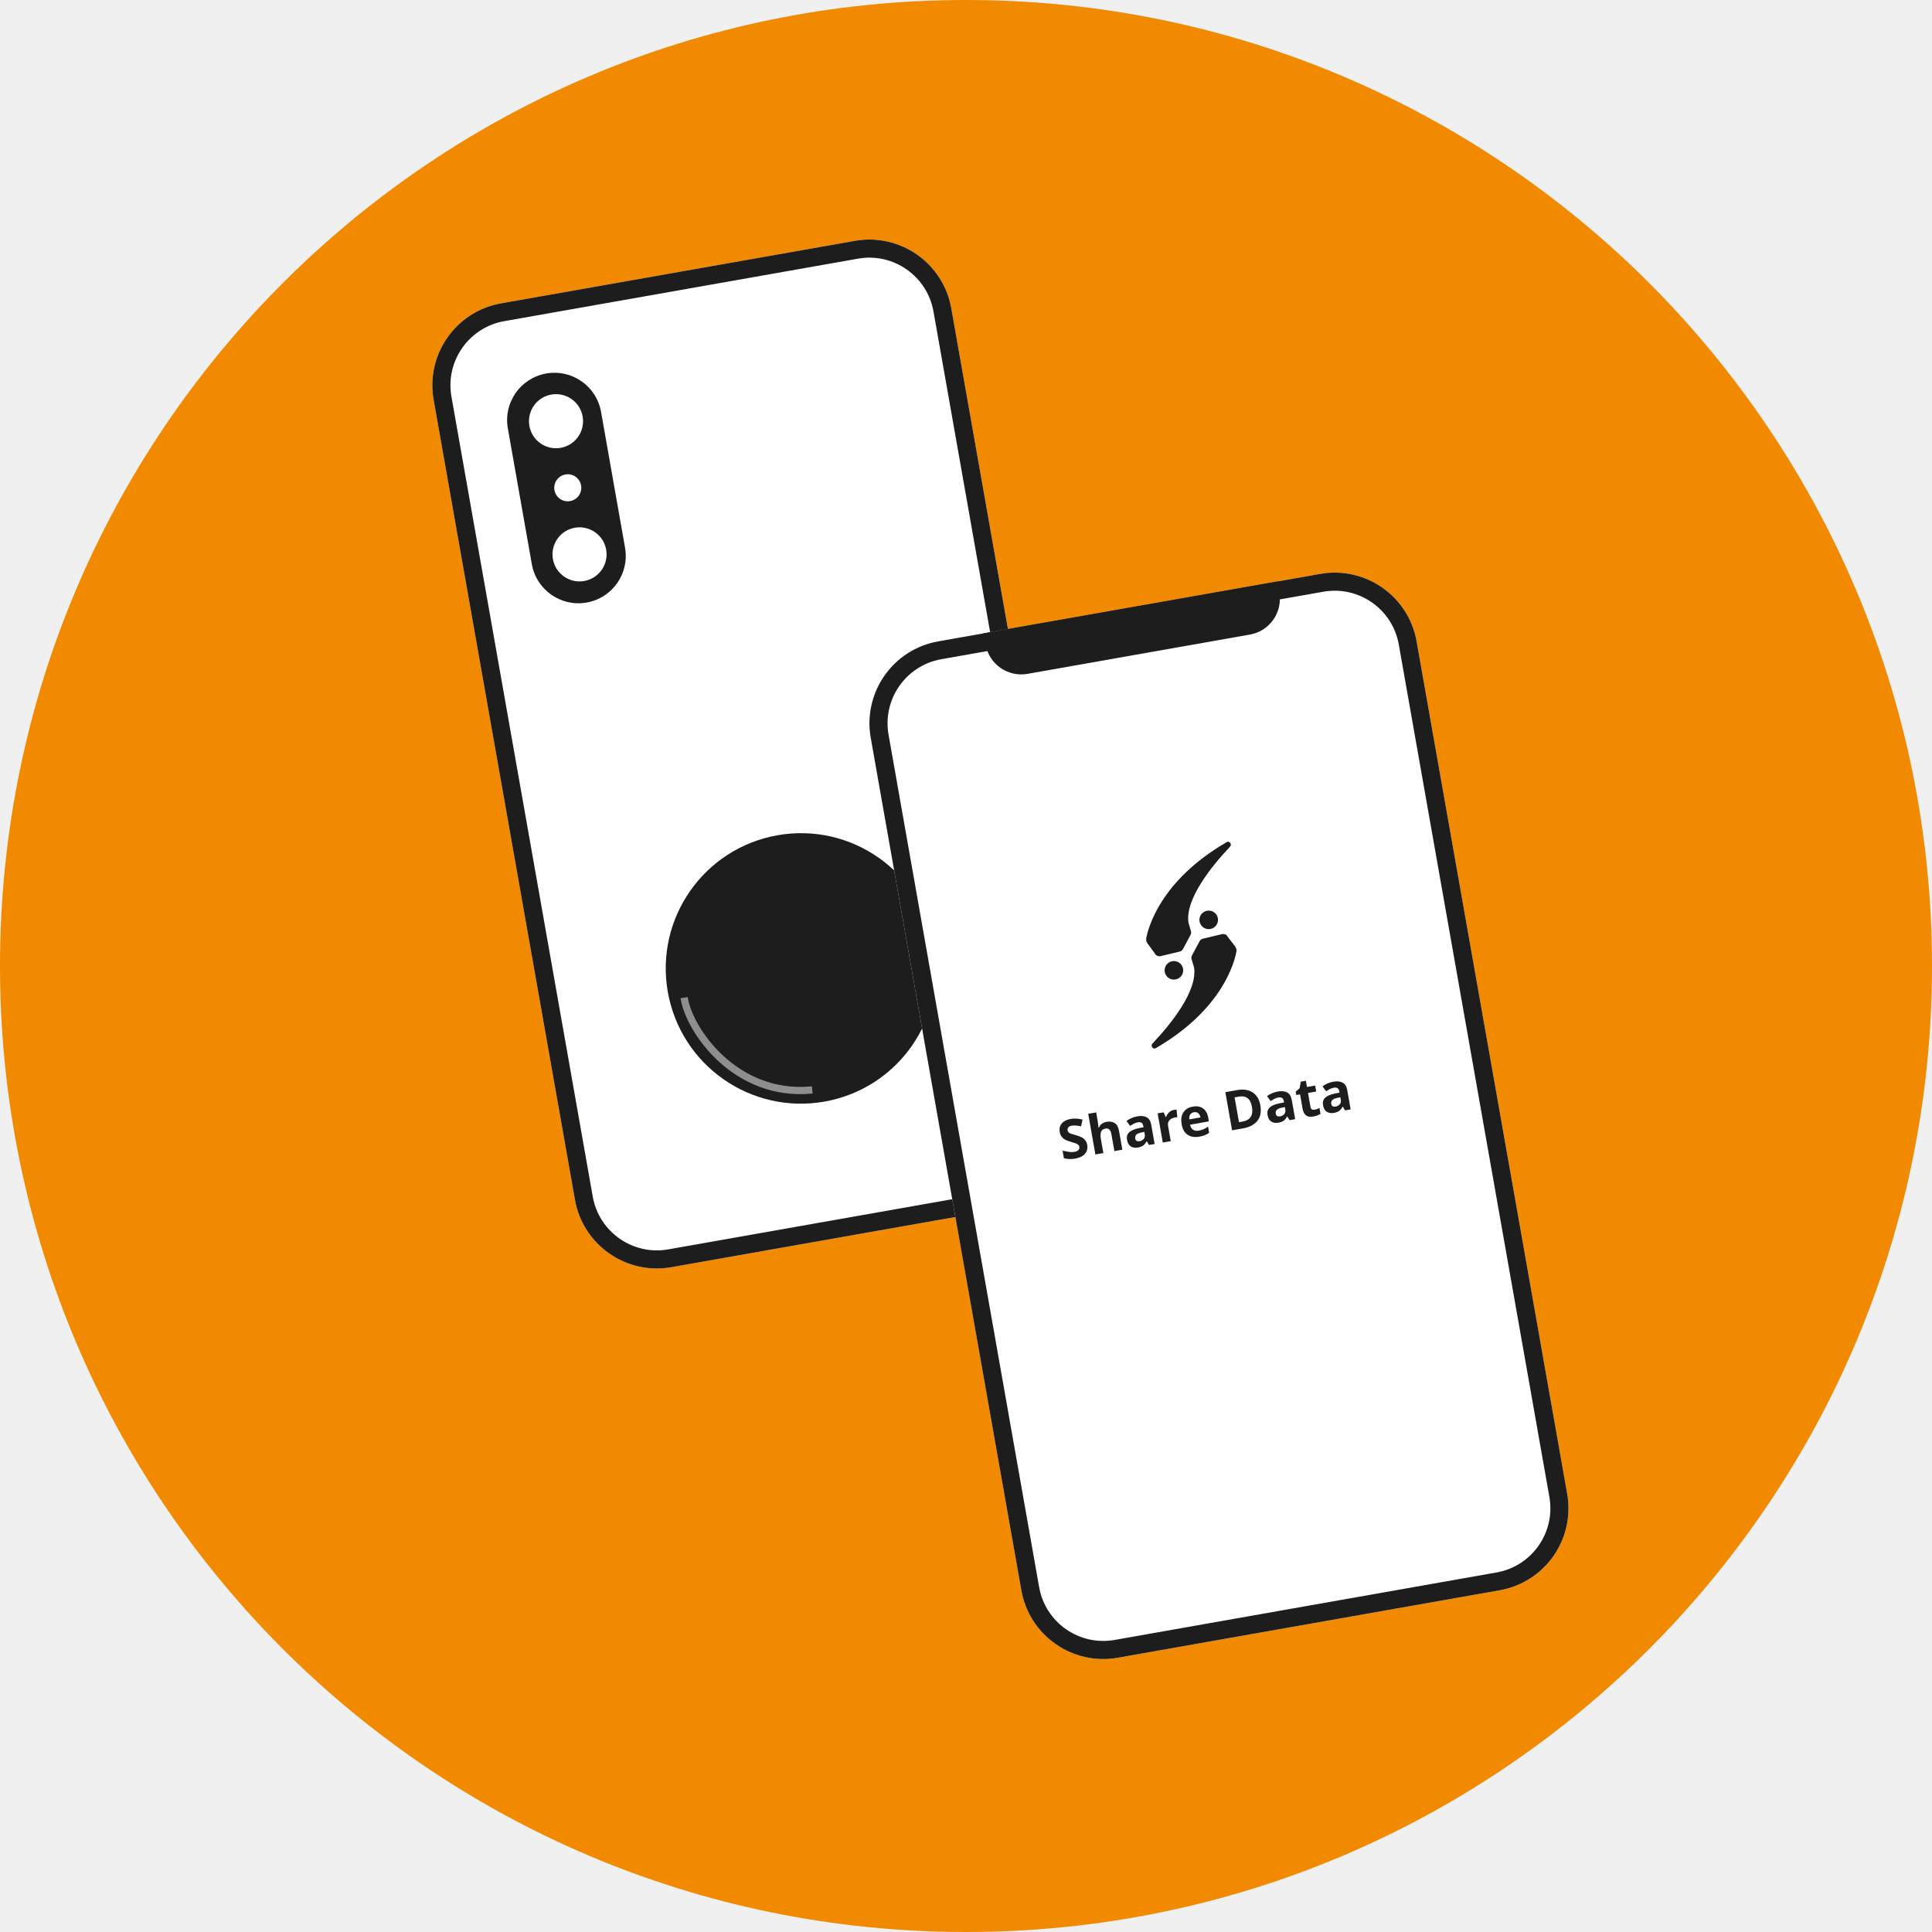
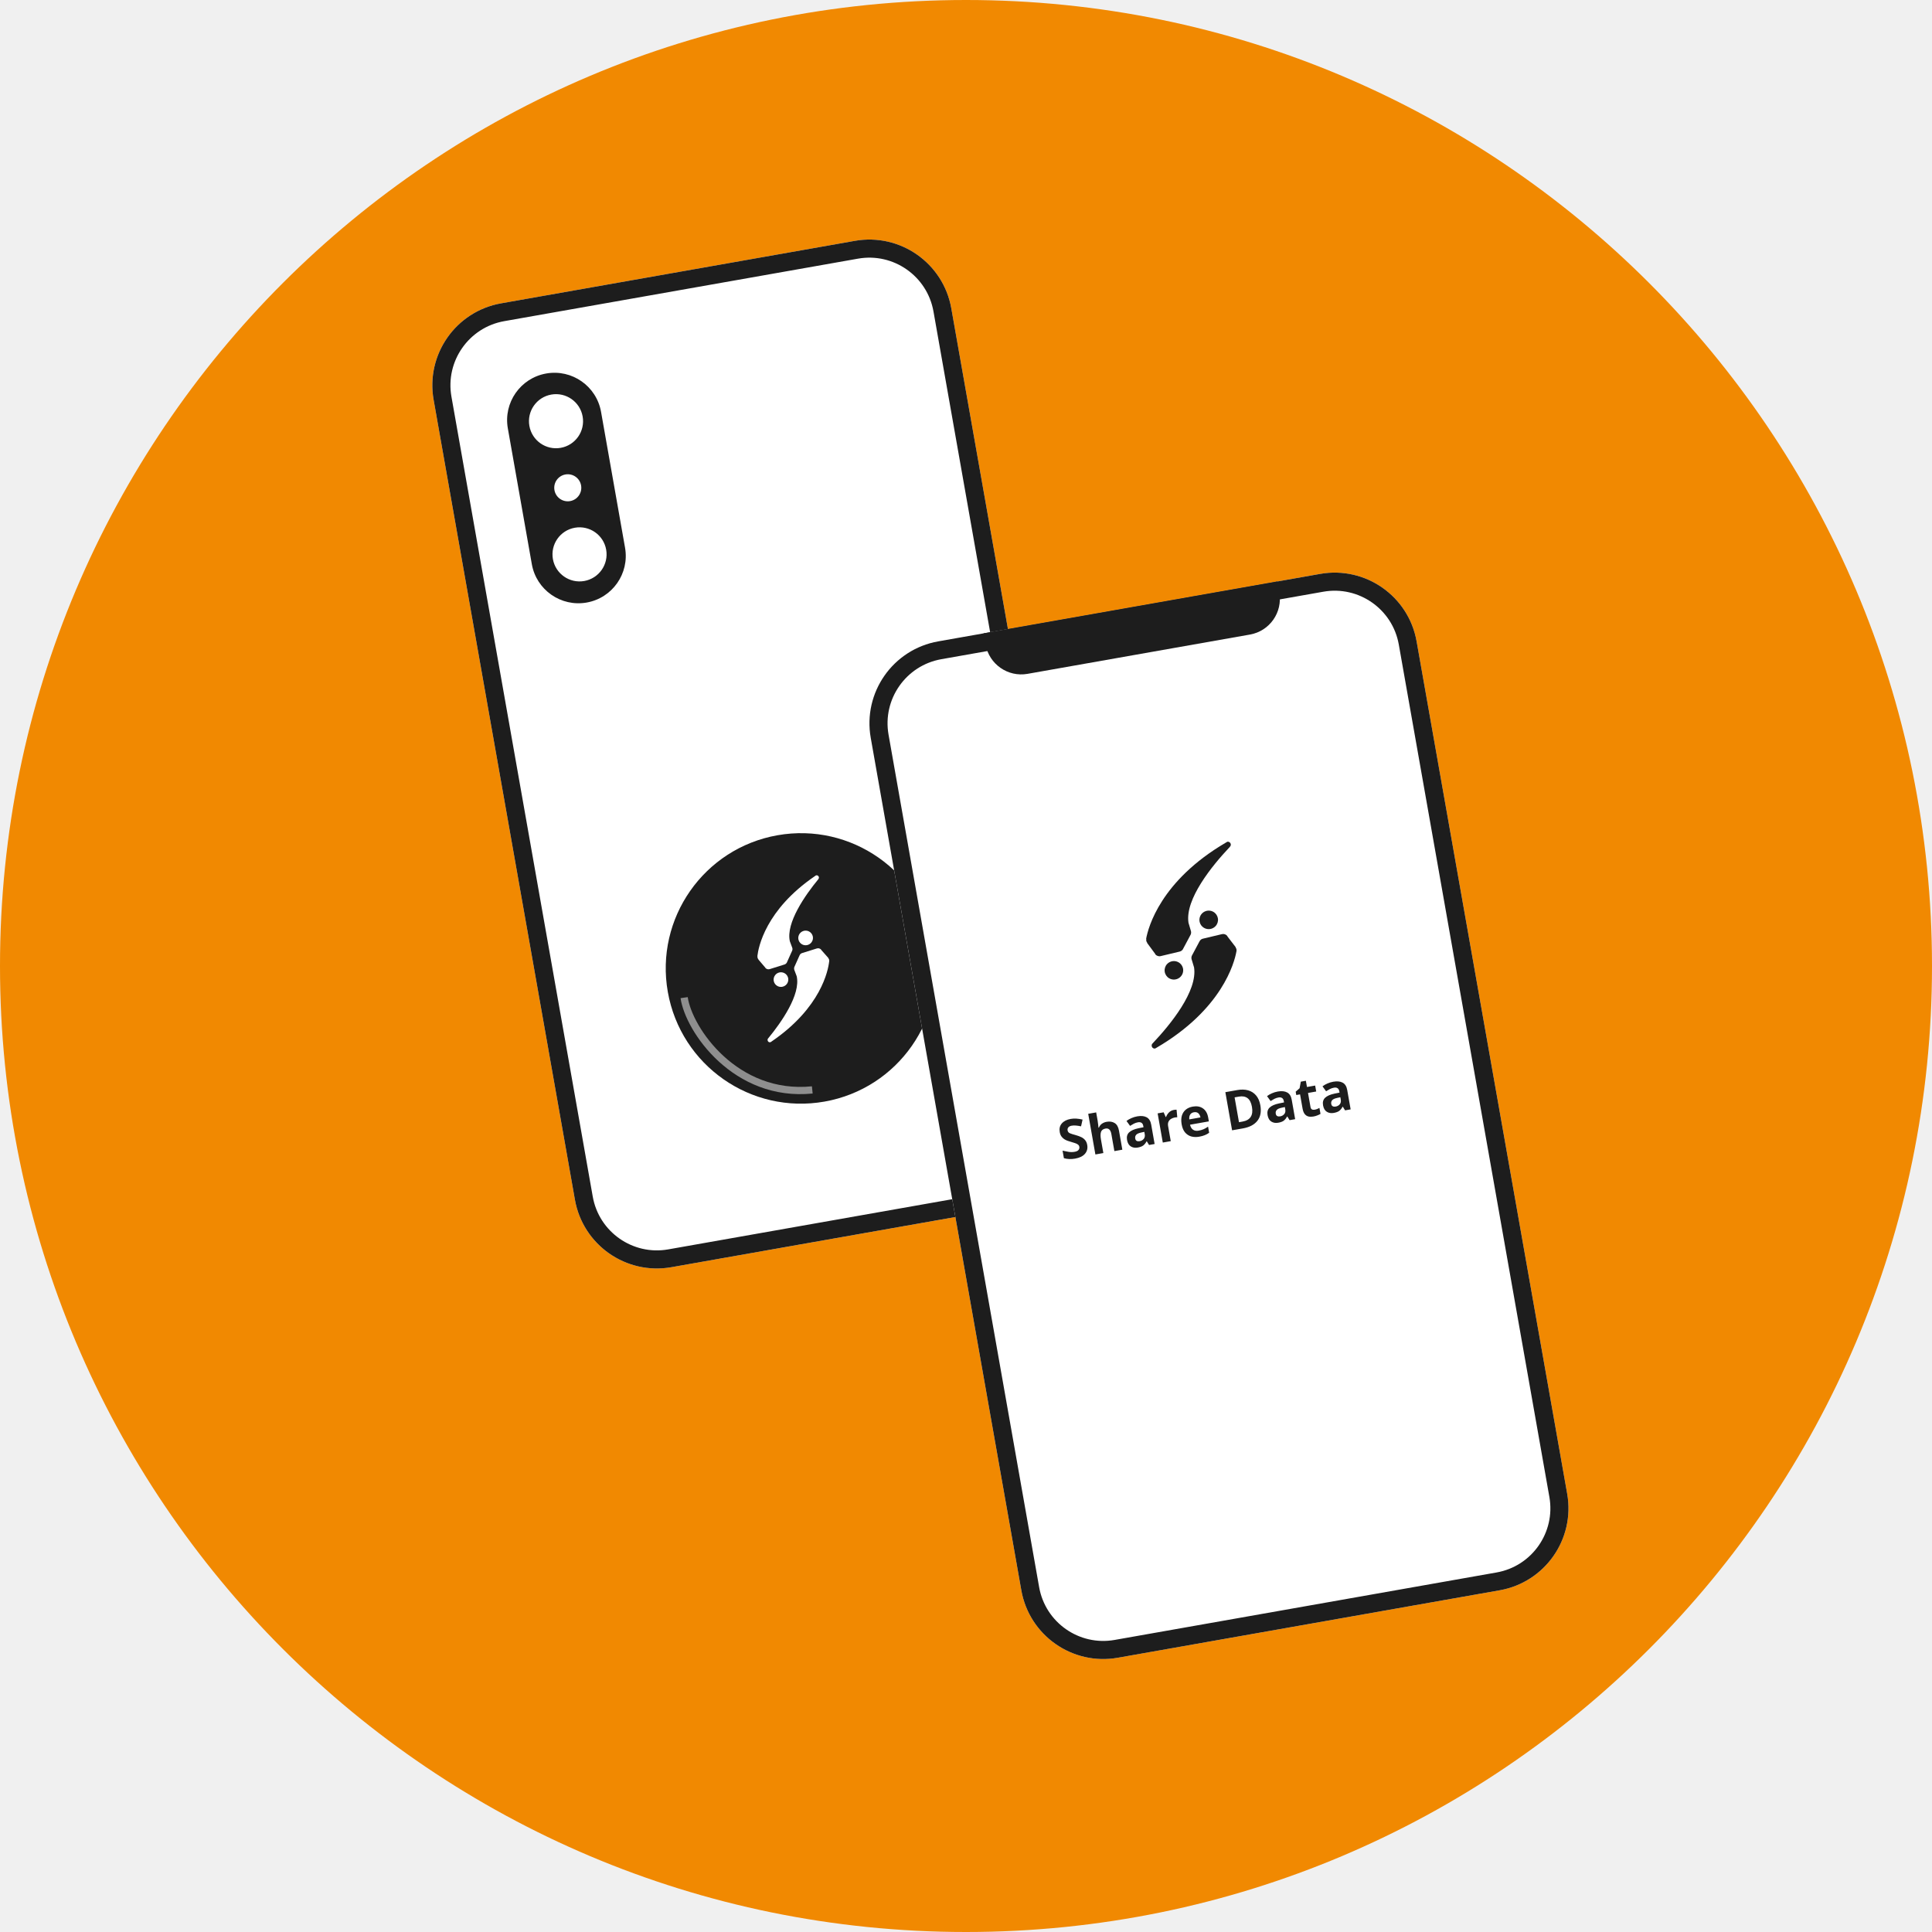
<svg xmlns="http://www.w3.org/2000/svg" width="534" height="534" viewBox="0 0 534 534">
  <g id="how_3" transform="translate(-1137 -1677)">
    <circle id="Ellipse_215" data-name="Ellipse 215" cx="267" cy="267" r="267" transform="translate(1137 1677)" fill="#f18901" />
    <g id="Groupe_75" data-name="Groupe 75" transform="matrix(0.985, -0.174, 0.174, 0.985, -264.337, 230.374)">
      <g id="Rectangle_249" data-name="Rectangle 249" transform="translate(1226.816 1774.553)" fill="#fff" stroke="#1d1d1d" stroke-width="5">
        <rect width="145.264" height="270.467" rx="23" stroke="none" />
        <rect x="2.5" y="2.5" width="140.264" height="265.467" rx="20.5" fill="none" />
      </g>
      <rect id="Rectangle_250" data-name="Rectangle 250" width="26.158" height="64.273" rx="13.079" transform="translate(1245.638 1795.813)" fill="#1d1d1d" />
      <circle id="Ellipse_216" data-name="Ellipse 216" cx="37.368" cy="37.368" r="37.368" transform="translate(1262.08 1932.581)" fill="#1d1d1d" />
      <circle id="Ellipse_217" data-name="Ellipse 217" cx="7.474" cy="7.474" r="7.474" transform="translate(1251.617 1801.792)" fill="#fff" />
      <circle id="Ellipse_218" data-name="Ellipse 218" cx="7.474" cy="7.474" r="7.474" transform="translate(1251.617 1839.16)" fill="#fff" />
      <circle id="Ellipse_219" data-name="Ellipse 219" cx="3.737" cy="3.737" r="3.737" transform="translate(1255.354 1824.213)" fill="#fff" />
      <path id="Tracé_636" data-name="Tracé 636" d="M11132.576,508.121c-.28,9.028,9.2,29.7,30.435,31.271" transform="translate(-9866.327 1464.161)" fill="none" stroke="#fff" stroke-width="2" opacity="0.5" />
    </g>
    <g id="Groupe_74" data-name="Groupe 74" transform="matrix(0.985, -0.174, 0.174, 0.985, -130.771, 332.728)">
      <g id="Rectangle_247" data-name="Rectangle 247" transform="translate(1215.816 1763.553)" fill="#fff" stroke="#1d1d1d" stroke-width="5">
        <rect width="153.178" height="285.203" rx="23" stroke="none" />
        <rect x="2.5" y="2.5" width="148.178" height="280.203" rx="20.5" fill="none" />
      </g>
      <path id="Rectangle_248" data-name="Rectangle 248" d="M0,0H82.424a0,0,0,0,1,0,0V3.13a10,10,0,0,1-10,10H10a10,10,0,0,1-10-10V0A0,0,0,0,1,0,0Z" transform="translate(1251.558 1763.553)" fill="#1d1d1d" />
      <text id="Share_Data" data-name="Share Data" transform="translate(1247.484 1910.727)" fill="#1d1d1d" font-size="15" font-family="Poppins-Bold, Poppins" font-weight="700">
        <tspan x="0" y="0">Share Data</tspan>
      </text>
      <g id="Logo" transform="translate(1269.836 1836.159) rotate(-9)">
        <path id="Tracé_645" data-name="Tracé 645" d="M10.782,19.149a2.557,2.557,0,0,1-1.758,2.26,2.582,2.582,0,0,1-2.767-.774,2.55,2.55,0,0,1,.735-3.9,2.582,2.582,0,0,1,3.184.6,2.551,2.551,0,0,1,.607,1.824Z" transform="translate(4.454 11.61)" fill="#1d1d1d" />
        <path id="Tracé_646" data-name="Tracé 646" d="M34.618,1.815l-.449.093C13.646,6.021,6.255,17.08,4.71,19.813l-.015.149a1.164,1.164,0,0,0-.157.477,1.354,1.354,0,0,0,.06.512l-.013.136,1.11,3.54-.011.108a1.464,1.464,0,0,0,1.28.959l5.336.523a1.5,1.5,0,0,0,.989-.272l.2-.186L16.51,22.95l.121-.111a1.491,1.491,0,0,0,.441-.859l.011-.108.109-2.381c1.159-6.5,11.343-12.818,17.542-16.052l.323-.214a.773.773,0,0,0,.272-.534.814.814,0,0,0-.18-.579.822.822,0,0,0-.531-.3Z" transform="translate(3.572 0)" fill="#1d1d1d" />
        <path id="Tracé_647" data-name="Tracé 647" d="M13.256,13.137a2.558,2.558,0,0,1,1.81-2.2,2.582,2.582,0,0,1,2.735.825,2.55,2.55,0,0,1-.771,3.878,2.582,2.582,0,0,1-3.2-.633,2.55,2.55,0,0,1-.573-1.873Z" transform="translate(10.494 7.165)" fill="#1d1d1d" />
        <path id="Tracé_648" data-name="Tracé 648" d="M.774,39.089,1.236,39C21.746,34.882,29.15,23.825,30.683,21.091a.731.731,0,0,0,.083-.142,1.353,1.353,0,0,0,.1-.975l.015-.149L29.7,16.292l.011-.108a1.451,1.451,0,0,0-1.28-.959L23.089,14.7a1.373,1.373,0,0,0-.99.286l-.2.172L18.88,17.967l-.136.123a1.466,1.466,0,0,0-.44.846l-.011.108L18.2,21.413C17.026,27.927,6.843,34.23.644,37.464l-.319.174a.76.76,0,0,0-.271.52.789.789,0,0,0,.4.839.8.8,0,0,0,.317.093Z" transform="translate(0 10.238)" fill="#1d1d1d" />
      </g>
    </g>
+     <g id="Logo-2" data-name="Logo" transform="matrix(0.921, -0.391, 0.391, 0.921, 1334.041, 1929.075)">
+       <path id="Tracé_645-2" data-name="Tracé 645" d="M9.7,18.575a2.018,2.018,0,0,1-1.388,1.784,2.039,2.039,0,0,1-2.185-.611,2.013,2.013,0,0,1,.58-3.083,2.039,2.039,0,0,1,2.514.47,2.014,2.014,0,0,1,.479,1.44Z" transform="translate(2.337 6.093)" fill="#fff" />
+       <path id="Tracé_646-2" data-name="Tracé 646" d="M28.287,1.815l-.354.073c-16.2,3.248-22.039,11.98-23.26,14.137l-.012.118a.919.919,0,0,0-.124.376,1.069,1.069,0,0,0,.047.4l-.01.107.877,2.795-.008.085a1.156,1.156,0,0,0,1.011.757l4.213.413a1.182,1.182,0,0,0,.781-.215l.155-.147L13.99,18.5l.1-.088a1.177,1.177,0,0,0,.348-.678l.008-.086.086-1.88c.915-5.134,8.956-10.12,13.85-12.674l.255-.169a.61.61,0,0,0,.215-.421.643.643,0,0,0-.142-.457.649.649,0,0,0-.42-.234Z" transform="translate(1.874 0)" fill="#fff" />
+       <path id="Tracé_647-2" data-name="Tracé 647" d="M13.253,12.651a2.02,2.02,0,0,1,1.429-1.735,2.038,2.038,0,0,1,2.159.651,2.013,2.013,0,0,1-.609,3.062,2.039,2.039,0,0,1-2.527-.5,2.014,2.014,0,0,1-.453-1.479Z" transform="translate(5.507 3.76)" fill="#fff" />
+       <path id="Tracé_648-2" data-name="Tracé 648" d="M.62,33.955l.365-.072C17.178,30.634,23.024,21.9,24.234,19.745a.577.577,0,0,0,.065-.112,1.069,1.069,0,0,0,.075-.77l.011-.118-.931-2.789.008-.085a1.145,1.145,0,0,0-1.011-.757L18.239,14.7a1.084,1.084,0,0,0-.782.226l-.154.136-2.387,2.216-.107.1a1.157,1.157,0,0,0-.347.668l-.008.085L14.378,20C13.451,25.142,5.412,30.118.517,32.672l-.252.137a.6.6,0,0,0-.214.411.623.623,0,0,0,.318.662.63.63,0,0,0,.25.073Z" transform="translate(0 5.372)" fill="#fff" />
+     </g>
  </g>
</svg>
